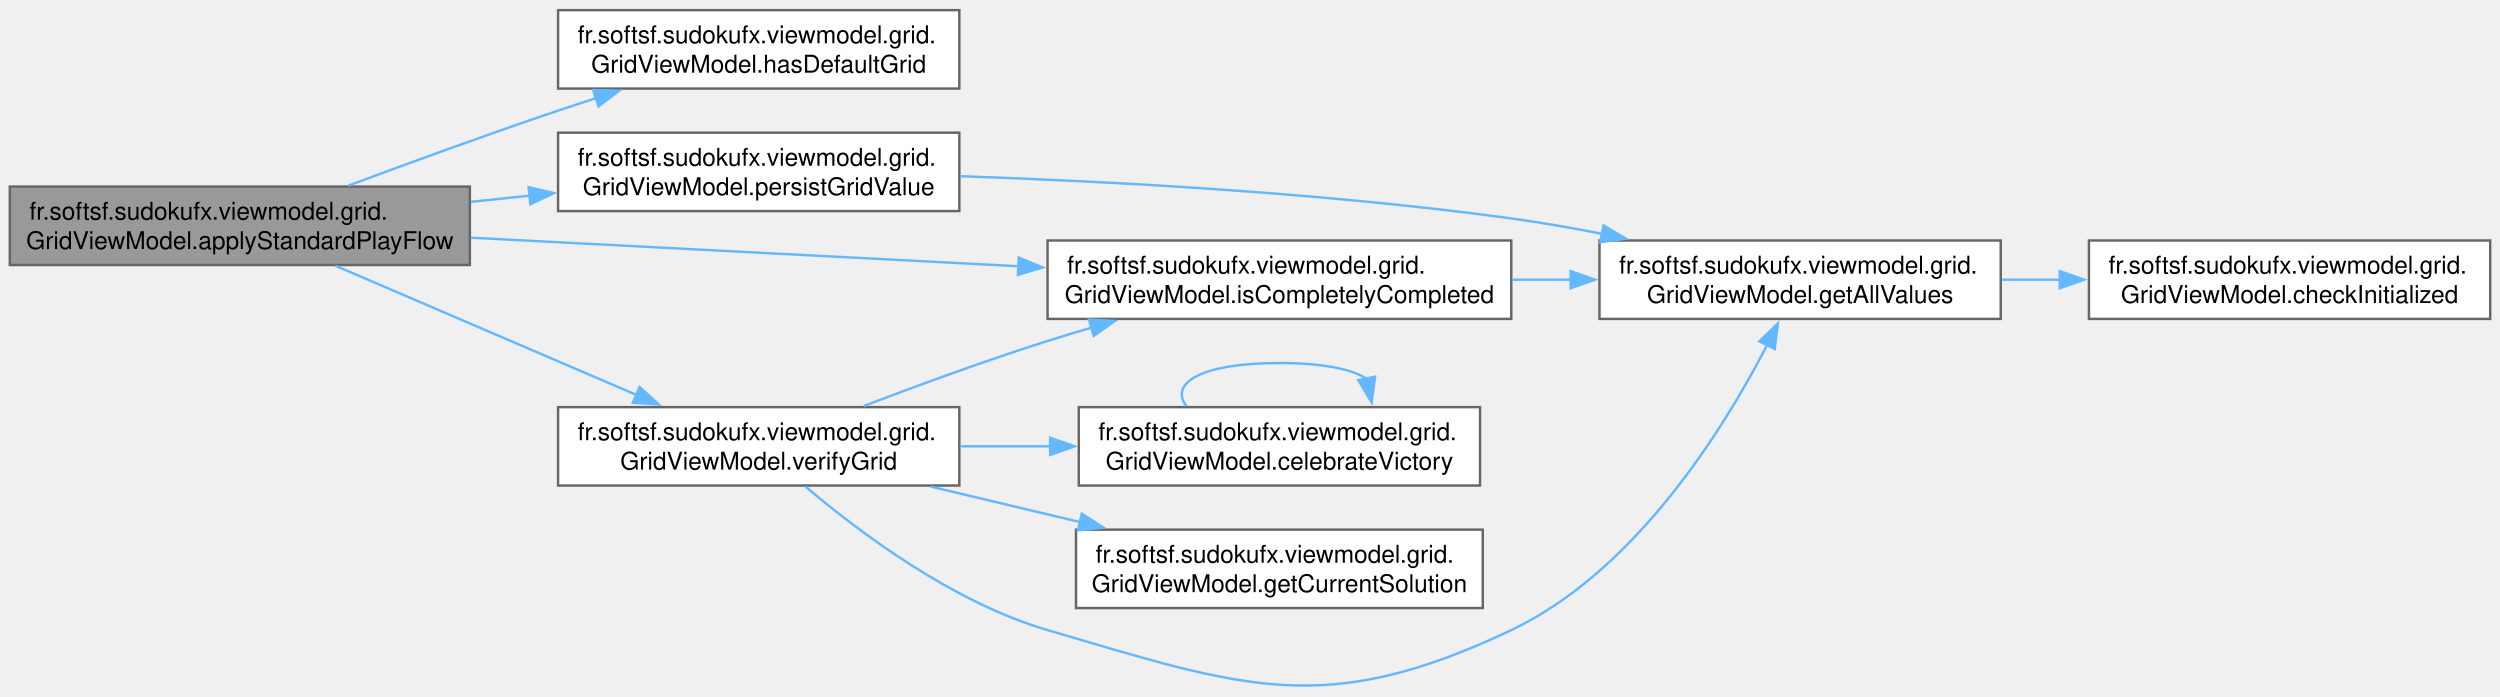
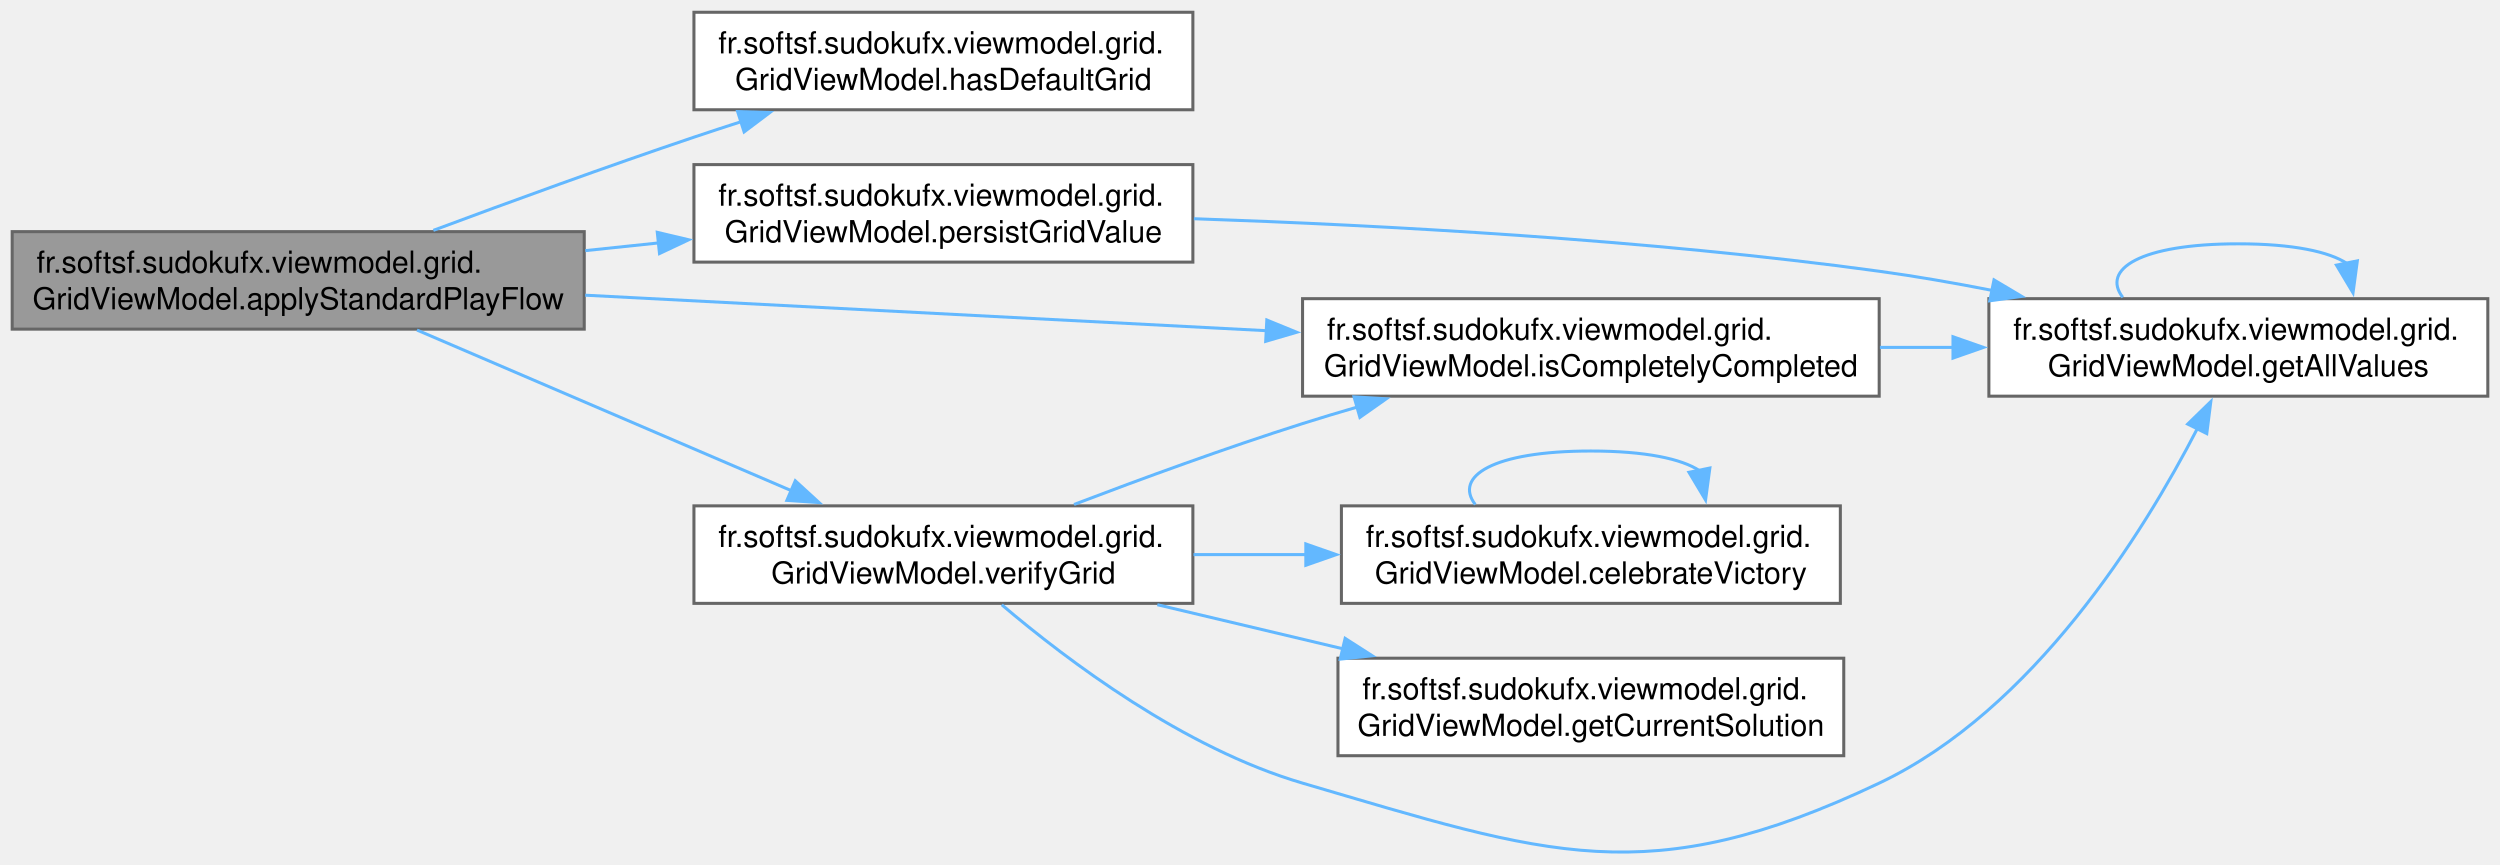
- <svg xmlns="http://www.w3.org/2000/svg" xmlns:xlink="http://www.w3.org/1999/xlink" width="1020pt" height="284pt" viewBox="0.00 0.00 1020.25 283.78">
+ <svg xmlns="http://www.w3.org/2000/svg" xmlns:xlink="http://www.w3.org/1999/xlink" width="821pt" height="284pt" viewBox="0.00 0.00 820.50 283.78">
  <g id="graph0" class="graph" transform="scale(1 1) rotate(0) translate(4 279.78)">
    <g id="Node000001" class="node">
      <g id="a_Node000001">
        <a xlink:title="Handles grid persistence and completion verification during regular gameplay.">
          <polygon fill="#999999" stroke="#666666" points="187.75,-203.78 0,-203.78 0,-171.78 187.75,-171.78 187.75,-203.78" />
          <text text-anchor="start" x="8" y="-190.28" font-family="Helvetica,sans-Serif" font-size="10.00">fr.softsf.sudokufx.viewmodel.grid.</text>
          <text text-anchor="middle" x="93.88" y="-178.28" font-family="Helvetica,sans-Serif" font-size="10.00">GridViewModel.applyStandardPlayFlow</text>
        </a>
      </g>
    </g>
    <g id="Node000002" class="node">
      <g id="a_Node000002">
        <a xlink:href="classfr_1_1softsf_1_1sudokufx_1_1viewmodel_1_1grid_1_1_grid_view_model.html#a6c7bd2140fad9b3091830f3f81c64827" target="_top" xlink:title="Returns whether the current game has a non-empty default grid.">
          <polygon fill="white" stroke="#666666" points="387.5,-275.78 223.75,-275.78 223.75,-243.78 387.5,-243.78 387.5,-275.78" />
          <text text-anchor="start" x="231.75" y="-262.28" font-family="Helvetica,sans-Serif" font-size="10.00">fr.softsf.sudokufx.viewmodel.grid.</text>
          <text text-anchor="middle" x="305.62" y="-250.28" font-family="Helvetica,sans-Serif" font-size="10.00">GridViewModel.hasDefaultGrid</text>
        </a>
      </g>
    </g>
    <g id="edge1_Node000001_Node000002" class="edge">
      <g id="a_edge1_Node000001_Node000002">
        <a xlink:title=" ">
          <path fill="none" stroke="#63b8ff" d="M138.23,-204.2C163.14,-213.48 195.09,-225.13 223.75,-234.78 228.79,-236.48 234.03,-238.19 239.3,-239.89" />
          <polygon fill="#63b8ff" stroke="#63b8ff" points="238.09,-243.18 248.68,-242.88 240.22,-236.51 238.09,-243.18" />
        </a>
      </g>
    </g>
    <g id="Node000003" class="node">
      <g id="a_Node000003">
        <a xlink:href="classfr_1_1softsf_1_1sudokufx_1_1viewmodel_1_1grid_1_1_grid_view_model.html#ad536719f789ab2bb851aa4b26d44c075" target="_top" xlink:title="Checks if all 81 cells contain valid single-digit values (1-9).">
          <polygon fill="white" stroke="#666666" points="612.75,-181.78 423.5,-181.78 423.5,-149.78 612.75,-149.78 612.75,-181.78" />
          <text text-anchor="start" x="431.5" y="-168.28" font-family="Helvetica,sans-Serif" font-size="10.00">fr.softsf.sudokufx.viewmodel.grid.</text>
          <text text-anchor="middle" x="518.12" y="-156.28" font-family="Helvetica,sans-Serif" font-size="10.00">GridViewModel.isCompletelyCompleted</text>
        </a>
      </g>
    </g>
    <g id="edge2_Node000001_Node000003" class="edge">
      <g id="a_edge2_Node000001_Node000003">
        <a xlink:title=" ">
          <path fill="none" stroke="#63b8ff" d="M188.06,-182.92C254.2,-179.48 343.08,-174.85 411.8,-171.26" />
          <polygon fill="#63b8ff" stroke="#63b8ff" points="411.77,-174.77 421.57,-170.76 411.4,-167.78 411.77,-174.77" />
        </a>
      </g>
    </g>
-     <g id="Node000006" class="node">
-       <g id="a_Node000006">
+     <g id="Node000005" class="node">
+       <g id="a_Node000005">
        <a xlink:href="classfr_1_1softsf_1_1sudokufx_1_1viewmodel_1_1grid_1_1_grid_view_model.html#aad1610b7e07349137ebf0d3d592a5b09" target="_top" xlink:title="Persists the current grid state for the active player’s selected game.">
          <polygon fill="white" stroke="#666666" points="387.5,-225.78 223.75,-225.78 223.75,-193.78 387.5,-193.78 387.5,-225.78" />
          <text text-anchor="start" x="231.75" y="-212.28" font-family="Helvetica,sans-Serif" font-size="10.00">fr.softsf.sudokufx.viewmodel.grid.</text>
          <text text-anchor="middle" x="305.62" y="-200.28" font-family="Helvetica,sans-Serif" font-size="10.00">GridViewModel.persistGridValue</text>
        </a>
      </g>
    </g>
-     <g id="edge5_Node000001_Node000006" class="edge">
-       <g id="a_edge5_Node000001_Node000006">
+     <g id="edge5_Node000001_Node000005" class="edge">
+       <g id="a_edge5_Node000001_Node000005">
        <a xlink:title=" ">
          <path fill="none" stroke="#63b8ff" d="M188.1,-197.55C196.13,-198.4 204.25,-199.25 212.28,-200.09" />
          <polygon fill="#63b8ff" stroke="#63b8ff" points="211.72,-203.55 222.03,-201.11 212.45,-196.59 211.72,-203.55" />
        </a>
      </g>
    </g>
-     <g id="Node000007" class="node">
-       <g id="a_Node000007">
+     <g id="Node000006" class="node">
+       <g id="a_Node000006">
        <a xlink:href="classfr_1_1softsf_1_1sudokufx_1_1viewmodel_1_1grid_1_1_grid_view_model.html#a77d49e325684b6bef071fb2461c896cb" target="_top" xlink:title="Validates the grid by attempting to solve it.">
          <polygon fill="white" stroke="#666666" points="387.5,-113.78 223.75,-113.78 223.75,-81.78 387.5,-81.78 387.5,-113.78" />
          <text text-anchor="start" x="231.75" y="-100.28" font-family="Helvetica,sans-Serif" font-size="10.00">fr.softsf.sudokufx.viewmodel.grid.</text>
          <text text-anchor="middle" x="305.62" y="-88.28" font-family="Helvetica,sans-Serif" font-size="10.00">GridViewModel.verifyGrid</text>
        </a>
      </g>
    </g>
-     <g id="edge7_Node000001_Node000007" class="edge">
-       <g id="a_edge7_Node000001_Node000007">
+     <g id="edge7_Node000001_Node000006" class="edge">
+       <g id="a_edge7_Node000001_Node000006">
        <a xlink:title=" ">
          <path fill="none" stroke="#63b8ff" d="M132.86,-171.48C167.39,-156.66 218.53,-134.72 256.02,-118.63" />
          <polygon fill="#63b8ff" stroke="#63b8ff" points="257.01,-122.01 264.82,-114.86 254.25,-115.58 257.01,-122.01" />
        </a>
      </g>
    </g>
    <g id="Node000004" class="node">
      <g id="a_Node000004">
        <a xlink:href="classfr_1_1softsf_1_1sudokufx_1_1viewmodel_1_1grid_1_1_grid_view_model.html#a14e2c0c3e0e51a0fee38c181b39fa6e2" target="_top" xlink:title="Gets a list of all cell text values in row-major order.">
          <polygon fill="white" stroke="#666666" points="812.5,-181.78 648.75,-181.78 648.75,-149.78 812.5,-149.78 812.5,-181.78" />
          <text text-anchor="start" x="656.75" y="-168.28" font-family="Helvetica,sans-Serif" font-size="10.00">fr.softsf.sudokufx.viewmodel.grid.</text>
          <text text-anchor="middle" x="730.62" y="-156.28" font-family="Helvetica,sans-Serif" font-size="10.00">GridViewModel.getAllValues</text>
        </a>
      </g>
    </g>
    <g id="edge3_Node000003_Node000004" class="edge">
      <g id="a_edge3_Node000003_Node000004">
        <a xlink:title=" ">
          <path fill="none" stroke="#63b8ff" d="M612.99,-165.78C621.03,-165.78 629.17,-165.78 637.21,-165.78" />
          <polygon fill="#63b8ff" stroke="#63b8ff" points="636.97,-169.28 646.97,-165.78 636.97,-162.28 636.97,-169.28" />
        </a>
      </g>
    </g>
-     <g id="Node000005" class="node">
-       <g id="a_Node000005">
-         <a xlink:href="classfr_1_1softsf_1_1sudokufx_1_1viewmodel_1_1grid_1_1_grid_view_model.html#ace36956cb99bad46d1144460d8cde157" target="_top" xlink:title="Checks whether the GridViewModel has been initialized via init().">
-           <polygon fill="white" stroke="#666666" points="1012.25,-181.78 848.5,-181.78 848.5,-149.78 1012.25,-149.78 1012.25,-181.78" />
-           <text text-anchor="start" x="856.5" y="-168.28" font-family="Helvetica,sans-Serif" font-size="10.00">fr.softsf.sudokufx.viewmodel.grid.</text>
-           <text text-anchor="middle" x="930.38" y="-156.28" font-family="Helvetica,sans-Serif" font-size="10.00">GridViewModel.checkInitialized</text>
+     <g id="edge4_Node000004_Node000004" class="edge">
+       <g id="a_edge4_Node000004_Node000004">
+         <a xlink:title=" ">
+           <path fill="none" stroke="#63b8ff" d="M692.69,-182.22C685.61,-191.36 698.25,-199.78 730.62,-199.78 748.58,-199.78 760.47,-197.19 766.29,-193.32" />
+           <polygon fill="#63b8ff" stroke="#63b8ff" points="769.68,-194.2 768.26,-183.7 762.82,-192.8 769.68,-194.2" />
        </a>
      </g>
    </g>
-     <g id="edge4_Node000004_Node000005" class="edge">
-       <g id="a_edge4_Node000004_Node000005">
-         <a xlink:title=" ">
-           <path fill="none" stroke="#63b8ff" d="M812.91,-165.78C820.81,-165.78 828.85,-165.78 836.84,-165.78" />
-           <polygon fill="#63b8ff" stroke="#63b8ff" points="836.57,-169.28 846.57,-165.78 836.57,-162.28 836.57,-169.28" />
-         </a>
-       </g>
-     </g>
-     <g id="edge6_Node000006_Node000004" class="edge">
-       <g id="a_edge6_Node000006_Node000004">
+     <g id="edge6_Node000005_Node000004" class="edge">
+       <g id="a_edge6_Node000005_Node000004">
        <a xlink:title=" ">
          <path fill="none" stroke="#63b8ff" d="M387.84,-208.02C449.72,-205.89 536.92,-201.18 612.75,-190.78 624.79,-189.13 637.44,-186.92 649.79,-184.5" />
          <polygon fill="#63b8ff" stroke="#63b8ff" points="650.43,-187.94 659.53,-182.53 649.04,-181.08 650.43,-187.94" />
        </a>
      </g>
    </g>
-     <g id="edge12_Node000007_Node000003" class="edge">
-       <g id="a_edge12_Node000007_Node000003">
+     <g id="edge12_Node000006_Node000003" class="edge">
+       <g id="a_edge12_Node000006_Node000003">
        <a xlink:title=" ">
          <path fill="none" stroke="#63b8ff" d="M348.5,-114.24C370.63,-122.67 398.35,-132.81 423.5,-140.78 429.31,-142.62 435.36,-144.44 441.45,-146.21" />
          <polygon fill="#63b8ff" stroke="#63b8ff" points="440.4,-149.55 450.98,-148.92 442.32,-142.82 440.4,-149.55" />
        </a>
      </g>
    </g>
-     <g id="edge10_Node000007_Node000004" class="edge">
-       <g id="a_edge10_Node000007_Node000004">
+     <g id="edge10_Node000006_Node000004" class="edge">
+       <g id="a_edge10_Node000006_Node000004">
        <a xlink:title=" ">
          <path fill="none" stroke="#63b8ff" d="M324.78,-81.32C346.45,-62.91 384.63,-34.18 423.5,-22.78 504.21,0.89 536.75,13.26 612.75,-22.78 663.47,-46.83 699.47,-104.85 717.17,-139.14" />
          <polygon fill="#63b8ff" stroke="#63b8ff" points="714,-140.62 721.59,-148.01 720.26,-137.5 714,-140.62" />
        </a>
      </g>
    </g>
-     <g id="Node000008" class="node">
-       <g id="a_Node000008">
+     <g id="Node000007" class="node">
+       <g id="a_Node000007">
        <a xlink:href="classfr_1_1softsf_1_1sudokufx_1_1viewmodel_1_1grid_1_1_grid_view_model.html#a4fdf2930215eea12812190e33e1ddeca" target="_top" xlink:title="Handles all actions when a grid is successfully completed.">
          <polygon fill="white" stroke="#666666" points="600,-113.78 436.25,-113.78 436.25,-81.78 600,-81.78 600,-113.78" />
          <text text-anchor="start" x="444.25" y="-100.28" font-family="Helvetica,sans-Serif" font-size="10.00">fr.softsf.sudokufx.viewmodel.grid.</text>
          <text text-anchor="middle" x="518.12" y="-88.28" font-family="Helvetica,sans-Serif" font-size="10.00">GridViewModel.celebrateVictory</text>
        </a>
      </g>
    </g>
-     <g id="edge8_Node000007_Node000008" class="edge">
-       <g id="a_edge8_Node000007_Node000008">
+     <g id="edge8_Node000006_Node000007" class="edge">
+       <g id="a_edge8_Node000006_Node000007">
        <a xlink:title=" ">
          <path fill="none" stroke="#63b8ff" d="M387.71,-97.78C399.86,-97.78 412.46,-97.78 424.82,-97.78" />
          <polygon fill="#63b8ff" stroke="#63b8ff" points="424.57,-101.28 434.57,-97.78 424.57,-94.28 424.57,-101.28" />
        </a>
      </g>
    </g>
-     <g id="Node000009" class="node">
-       <g id="a_Node000009">
+     <g id="Node000008" class="node">
+       <g id="a_Node000008">
        <a xlink:href="classfr_1_1softsf_1_1sudokufx_1_1viewmodel_1_1grid_1_1_grid_view_model.html#af41c64cb771df8f4fa5bbf0c3a34431b" target="_top" xlink:title="Solves the given 9x9 Sudoku grid.">
          <polygon fill="white" stroke="#666666" points="601.12,-63.78 435.12,-63.78 435.12,-31.78 601.12,-31.78 601.12,-63.78" />
          <text text-anchor="start" x="443.12" y="-50.28" font-family="Helvetica,sans-Serif" font-size="10.00">fr.softsf.sudokufx.viewmodel.grid.</text>
          <text text-anchor="middle" x="518.12" y="-38.28" font-family="Helvetica,sans-Serif" font-size="10.00">GridViewModel.getCurrentSolution</text>
        </a>
      </g>
    </g>
-     <g id="edge11_Node000007_Node000009" class="edge">
-       <g id="a_edge11_Node000007_Node000009">
+     <g id="edge11_Node000006_Node000008" class="edge">
+       <g id="a_edge11_Node000006_Node000008">
        <a xlink:title=" ">
          <path fill="none" stroke="#63b8ff" d="M375.84,-81.34C395.36,-76.7 416.75,-71.62 436.85,-66.84" />
          <polygon fill="#63b8ff" stroke="#63b8ff" points="437.47,-70.29 446.39,-64.58 435.86,-63.48 437.47,-70.29" />
        </a>
      </g>
    </g>
-     <g id="edge9_Node000008_Node000008" class="edge">
-       <g id="a_edge9_Node000008_Node000008">
+     <g id="edge9_Node000007_Node000007" class="edge">
+       <g id="a_edge9_Node000007_Node000007">
        <a xlink:title=" ">
          <path fill="none" stroke="#63b8ff" d="M480.19,-114.22C473.11,-123.36 485.75,-131.78 518.12,-131.78 536.08,-131.78 547.97,-129.19 553.79,-125.32" />
          <polygon fill="#63b8ff" stroke="#63b8ff" points="557.18,-126.2 555.76,-115.7 550.32,-124.8 557.18,-126.2" />
        </a>
      </g>
    </g>
  </g>
</svg>
